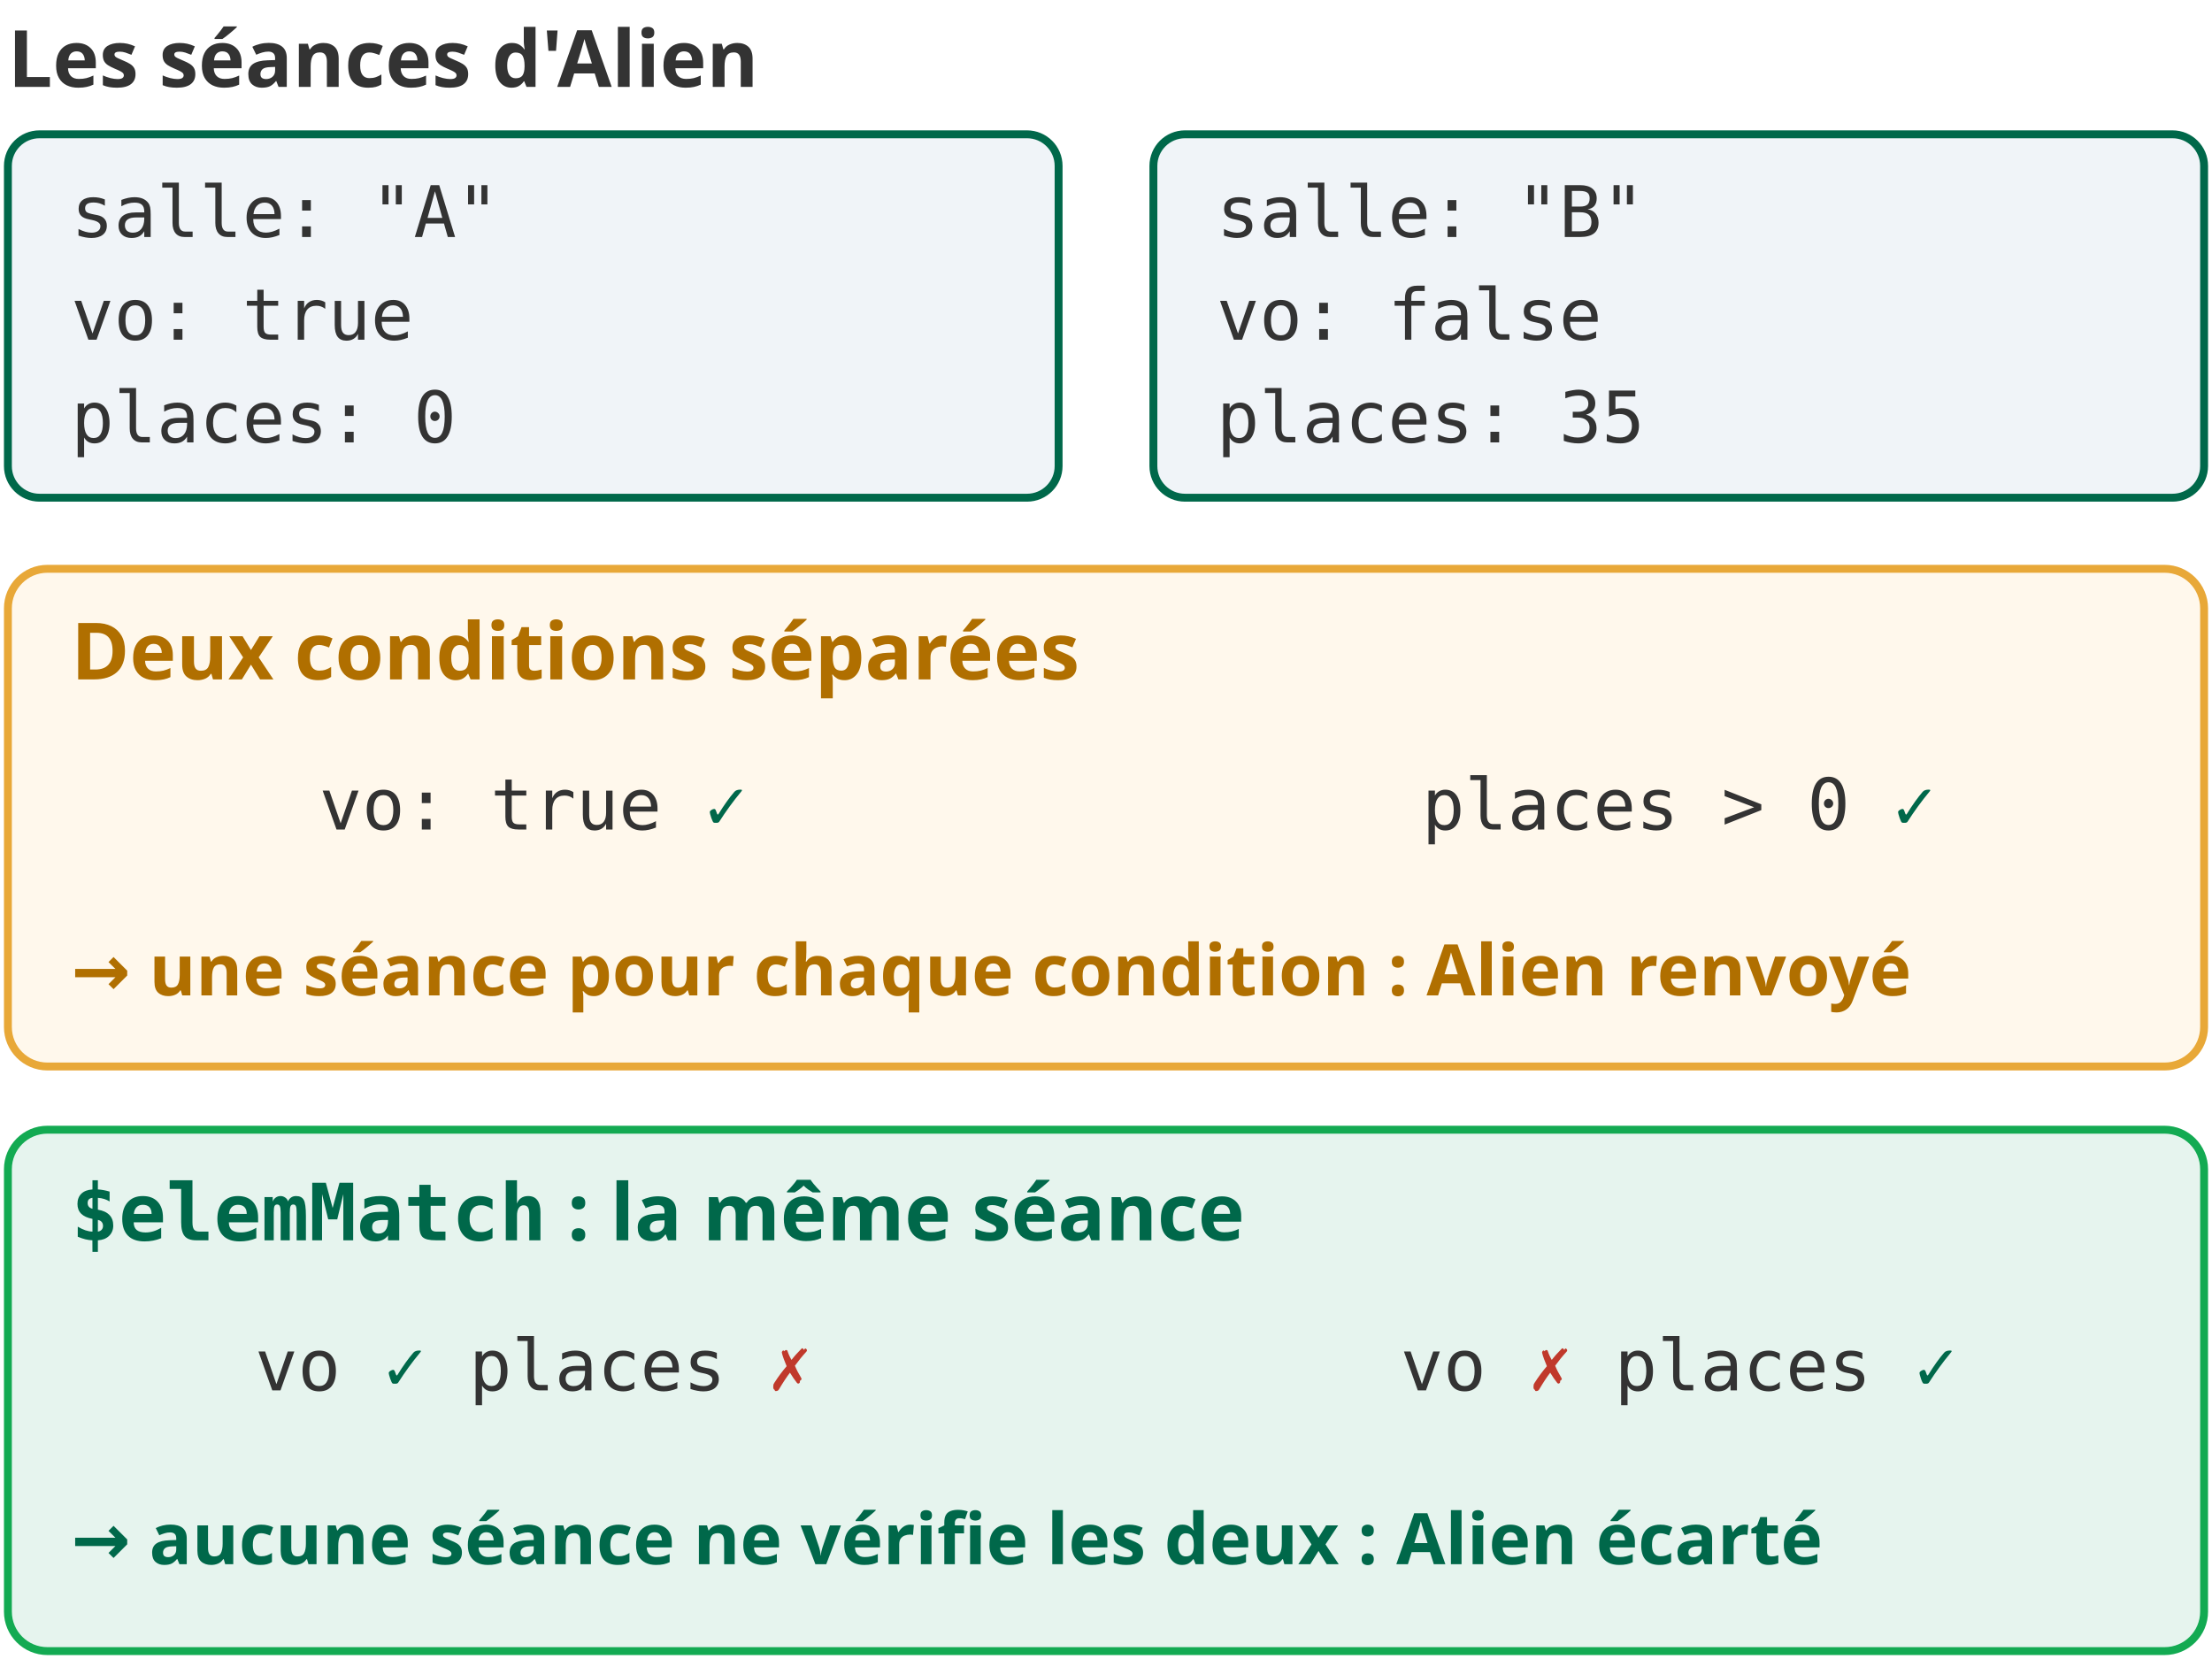
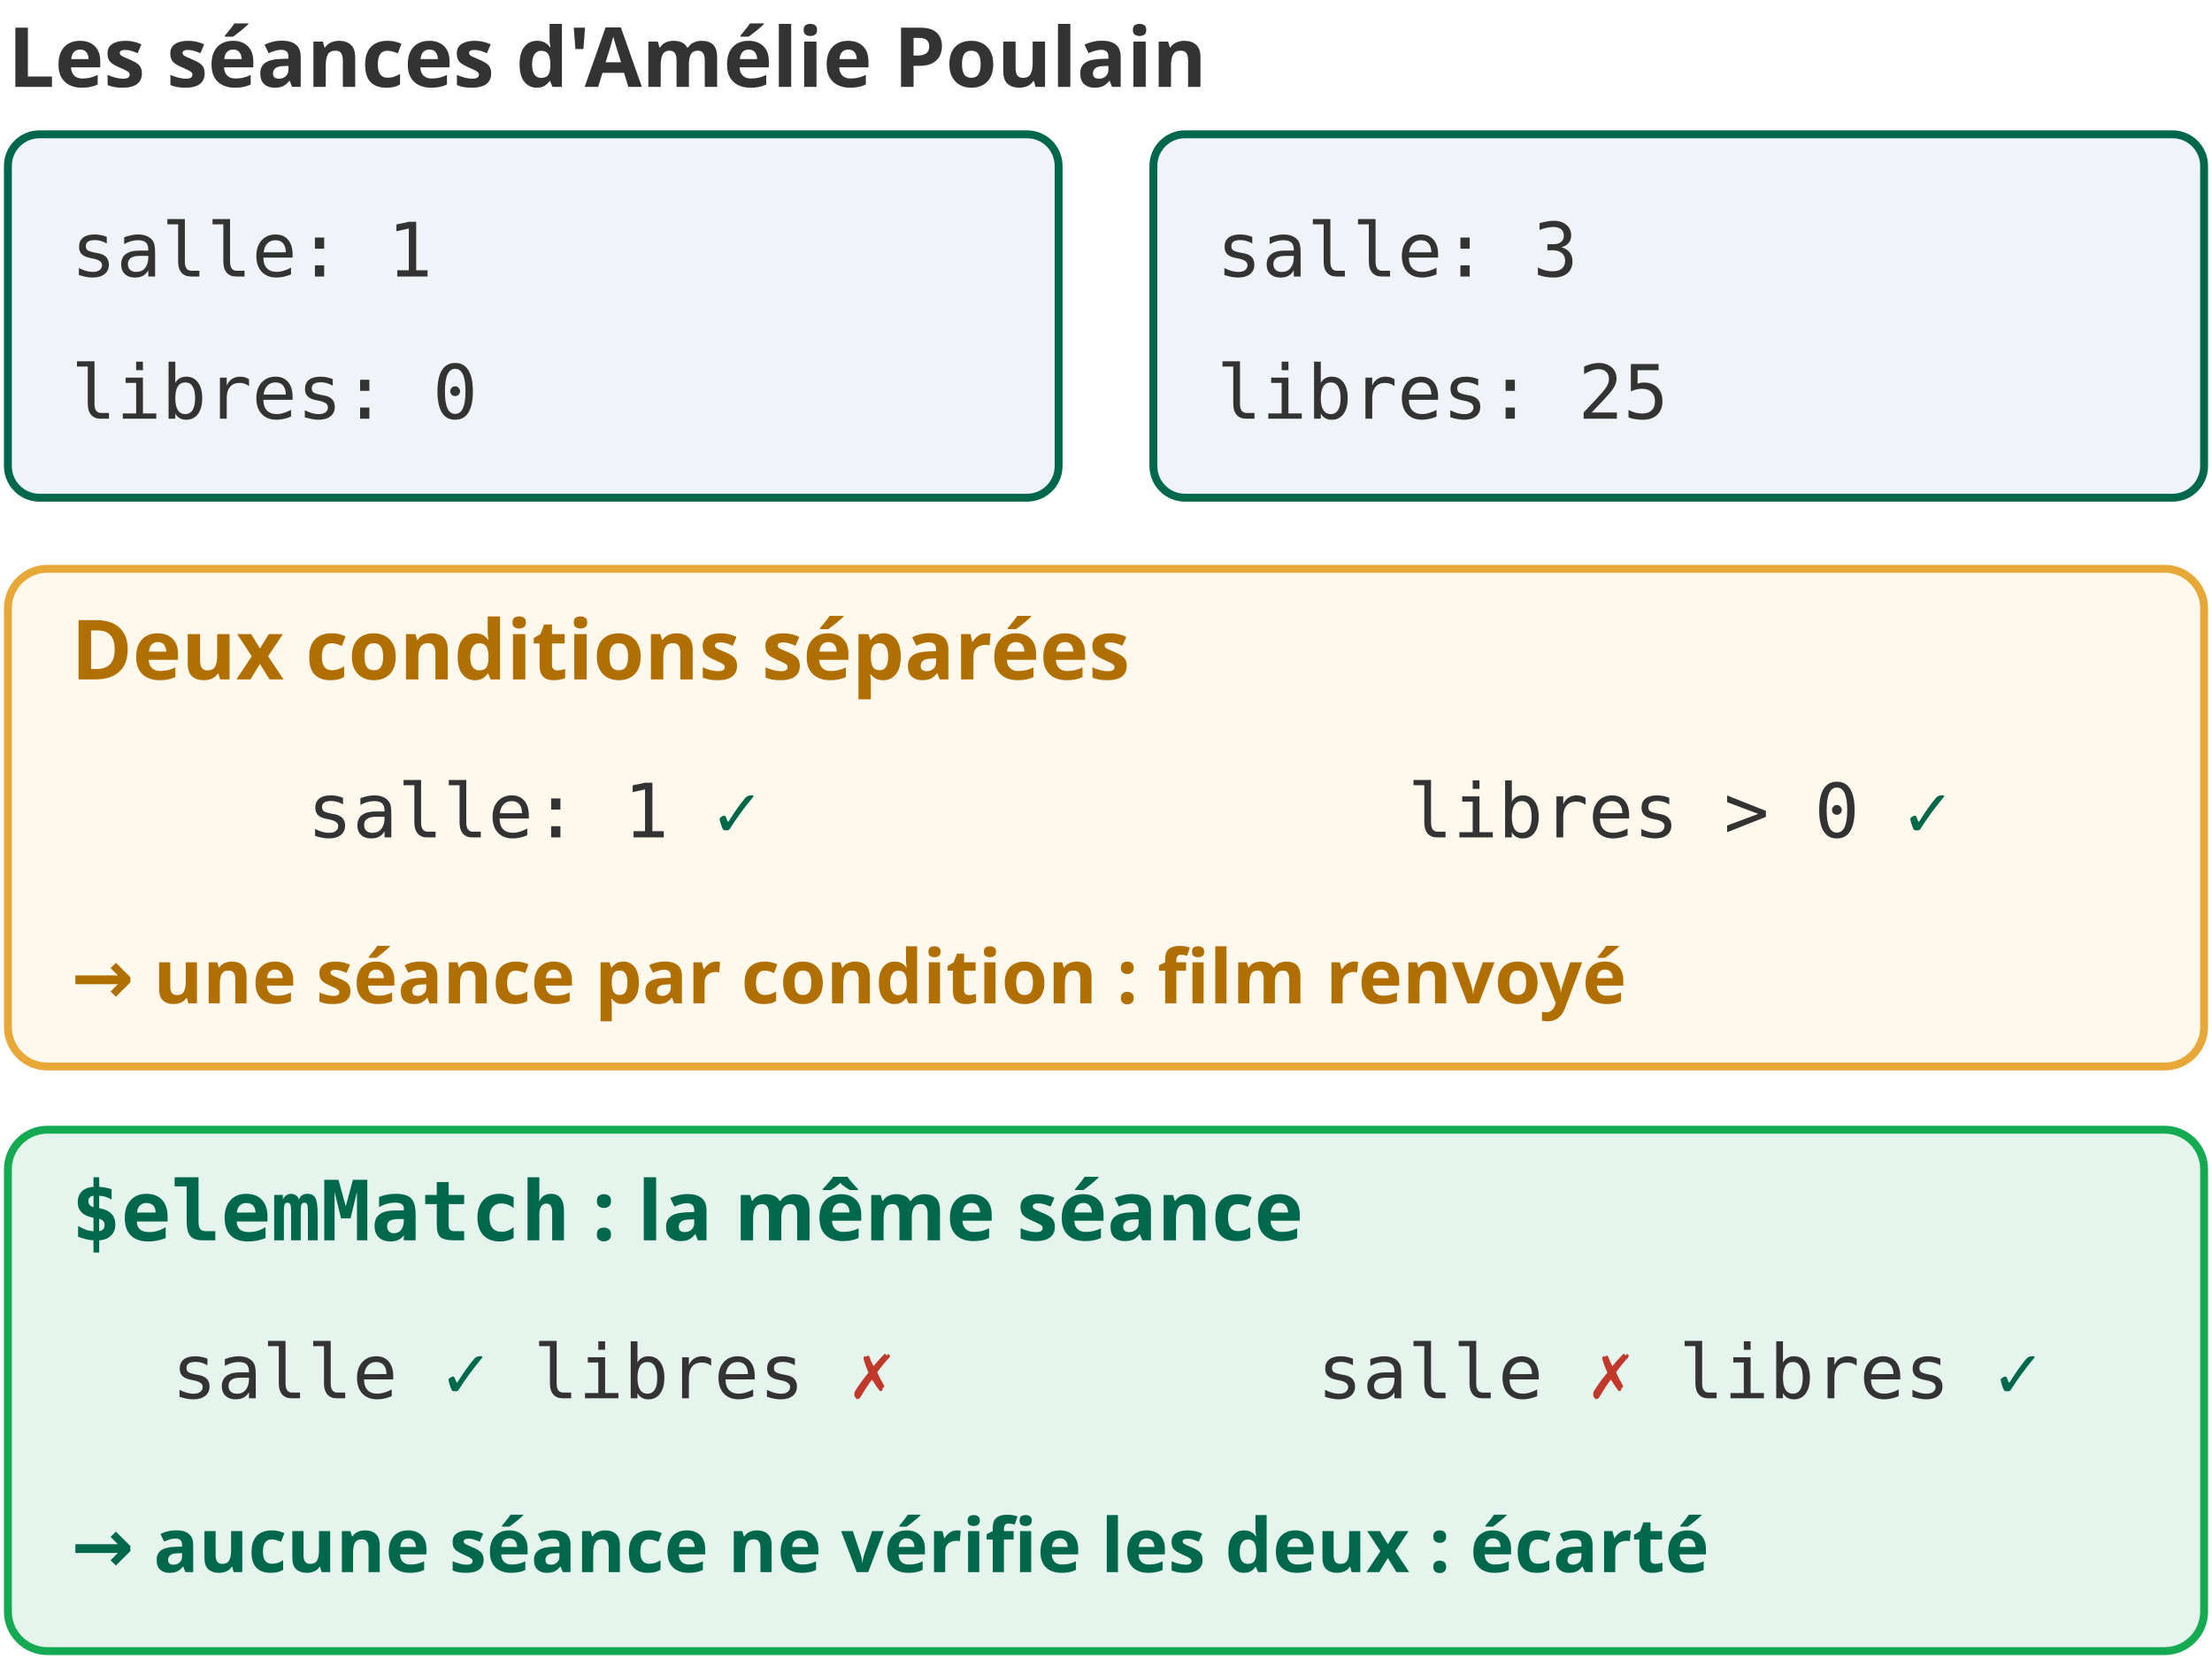
<svg xmlns="http://www.w3.org/2000/svg" viewBox="0 0 560 420" font-family="sans-serif" role="img" aria-labelledby="t">
  <style>
-     .c { font-size: 18px; fill: #333; font-family: monospace; }
-     .t { font-size: 20px; font-weight: bold; }
+     .c { font-size: 19px; fill: #333; font-family: monospace; }
+     .t { font-size: 21px; font-weight: bold; }
    .ok { fill: #00684a; font-weight: bold; }
    .ko { fill: #c0392b; font-weight: bold; }
-     .r { font-size: 18px; font-weight: bold; }
+     .r { font-size: 19px; font-weight: bold; }
  </style>
-   <text class="t" x="2" y="22" fill="#333">Les séances d'Alien</text>
+   <text class="t" x="2" y="22" fill="#333">Les séances d'Amélie Poulain</text>
  <rect x="2" y="34" width="266" height="92" rx="8" fill="#f0f4f8" stroke="#00684a" stroke-width="2" />
-   <text class="c" x="18" y="60">salle: "A"</text>
-   <text class="c" x="18" y="86">vo: true</text>
-   <text class="c" x="18" y="112">places: 0</text>
+   <text class="c" x="18" y="70">salle: 1</text>
+   <text class="c" x="18" y="106">libres: 0</text>
  <rect x="292" y="34" width="266" height="92" rx="8" fill="#f0f4f8" stroke="#00684a" stroke-width="2" />
-   <text class="c" x="308" y="60">salle: "B"</text>
-   <text class="c" x="308" y="86">vo: false</text>
-   <text class="c" x="308" y="112">places: 35</text>
+   <text class="c" x="308" y="70">salle: 3</text>
+   <text class="c" x="308" y="106">libres: 25</text>
  <rect x="2" y="144" width="556" height="126" rx="10" fill="#fff8ec" stroke="#e8a838" stroke-width="2" />
  <text class="t" x="18" y="172" fill="#b06f00">Deux conditions séparées</text>
-   <text class="c" x="135" y="210" text-anchor="middle">vo: true <tspan class="ok">✓</tspan>
+   <text class="c" x="135" y="212" text-anchor="middle">salle: 1 <tspan class="ok">✓</tspan>
  </text>
-   <text class="c" x="425" y="210" text-anchor="middle">places &gt; 0 <tspan class="ok">✓</tspan>
+   <text class="c" x="425" y="212" text-anchor="middle">libres &gt; 0 <tspan class="ok">✓</tspan>
  </text>
-   <text class="r" x="18" y="252" fill="#b06f00">→ une séance pour chaque condition : Alien renvoyé</text>
+   <text class="r" x="18" y="254" fill="#b06f00">→ une séance par condition : film renvoyé</text>
  <rect x="2" y="286" width="556" height="132" rx="10" fill="#e6f4ee" stroke="#13aa52" stroke-width="2" />
  <text class="t" x="18" y="314" fill="#00684a">
    <tspan font-family="monospace">$elemMatch</tspan> : la même séance</text>
-   <text class="c" x="135" y="352" text-anchor="middle">vo <tspan class="ok">✓</tspan>   places <tspan class="ko">✗</tspan>
+   <text class="c" x="135" y="354" text-anchor="middle">salle <tspan class="ok">✓</tspan>  libres <tspan class="ko">✗</tspan>
  </text>
-   <text class="c" x="425" y="352" text-anchor="middle">vo <tspan class="ko">✗</tspan>   places <tspan class="ok">✓</tspan>
+   <text class="c" x="425" y="354" text-anchor="middle">salle <tspan class="ko">✗</tspan>  libres <tspan class="ok">✓</tspan>
  </text>
-   <text class="r" x="18" y="396" fill="#00684a">→ aucune séance ne vérifie les deux : Alien écarté</text>
+   <text class="r" x="18" y="398" fill="#00684a">→ aucune séance ne vérifie les deux : écarté</text>
</svg>
